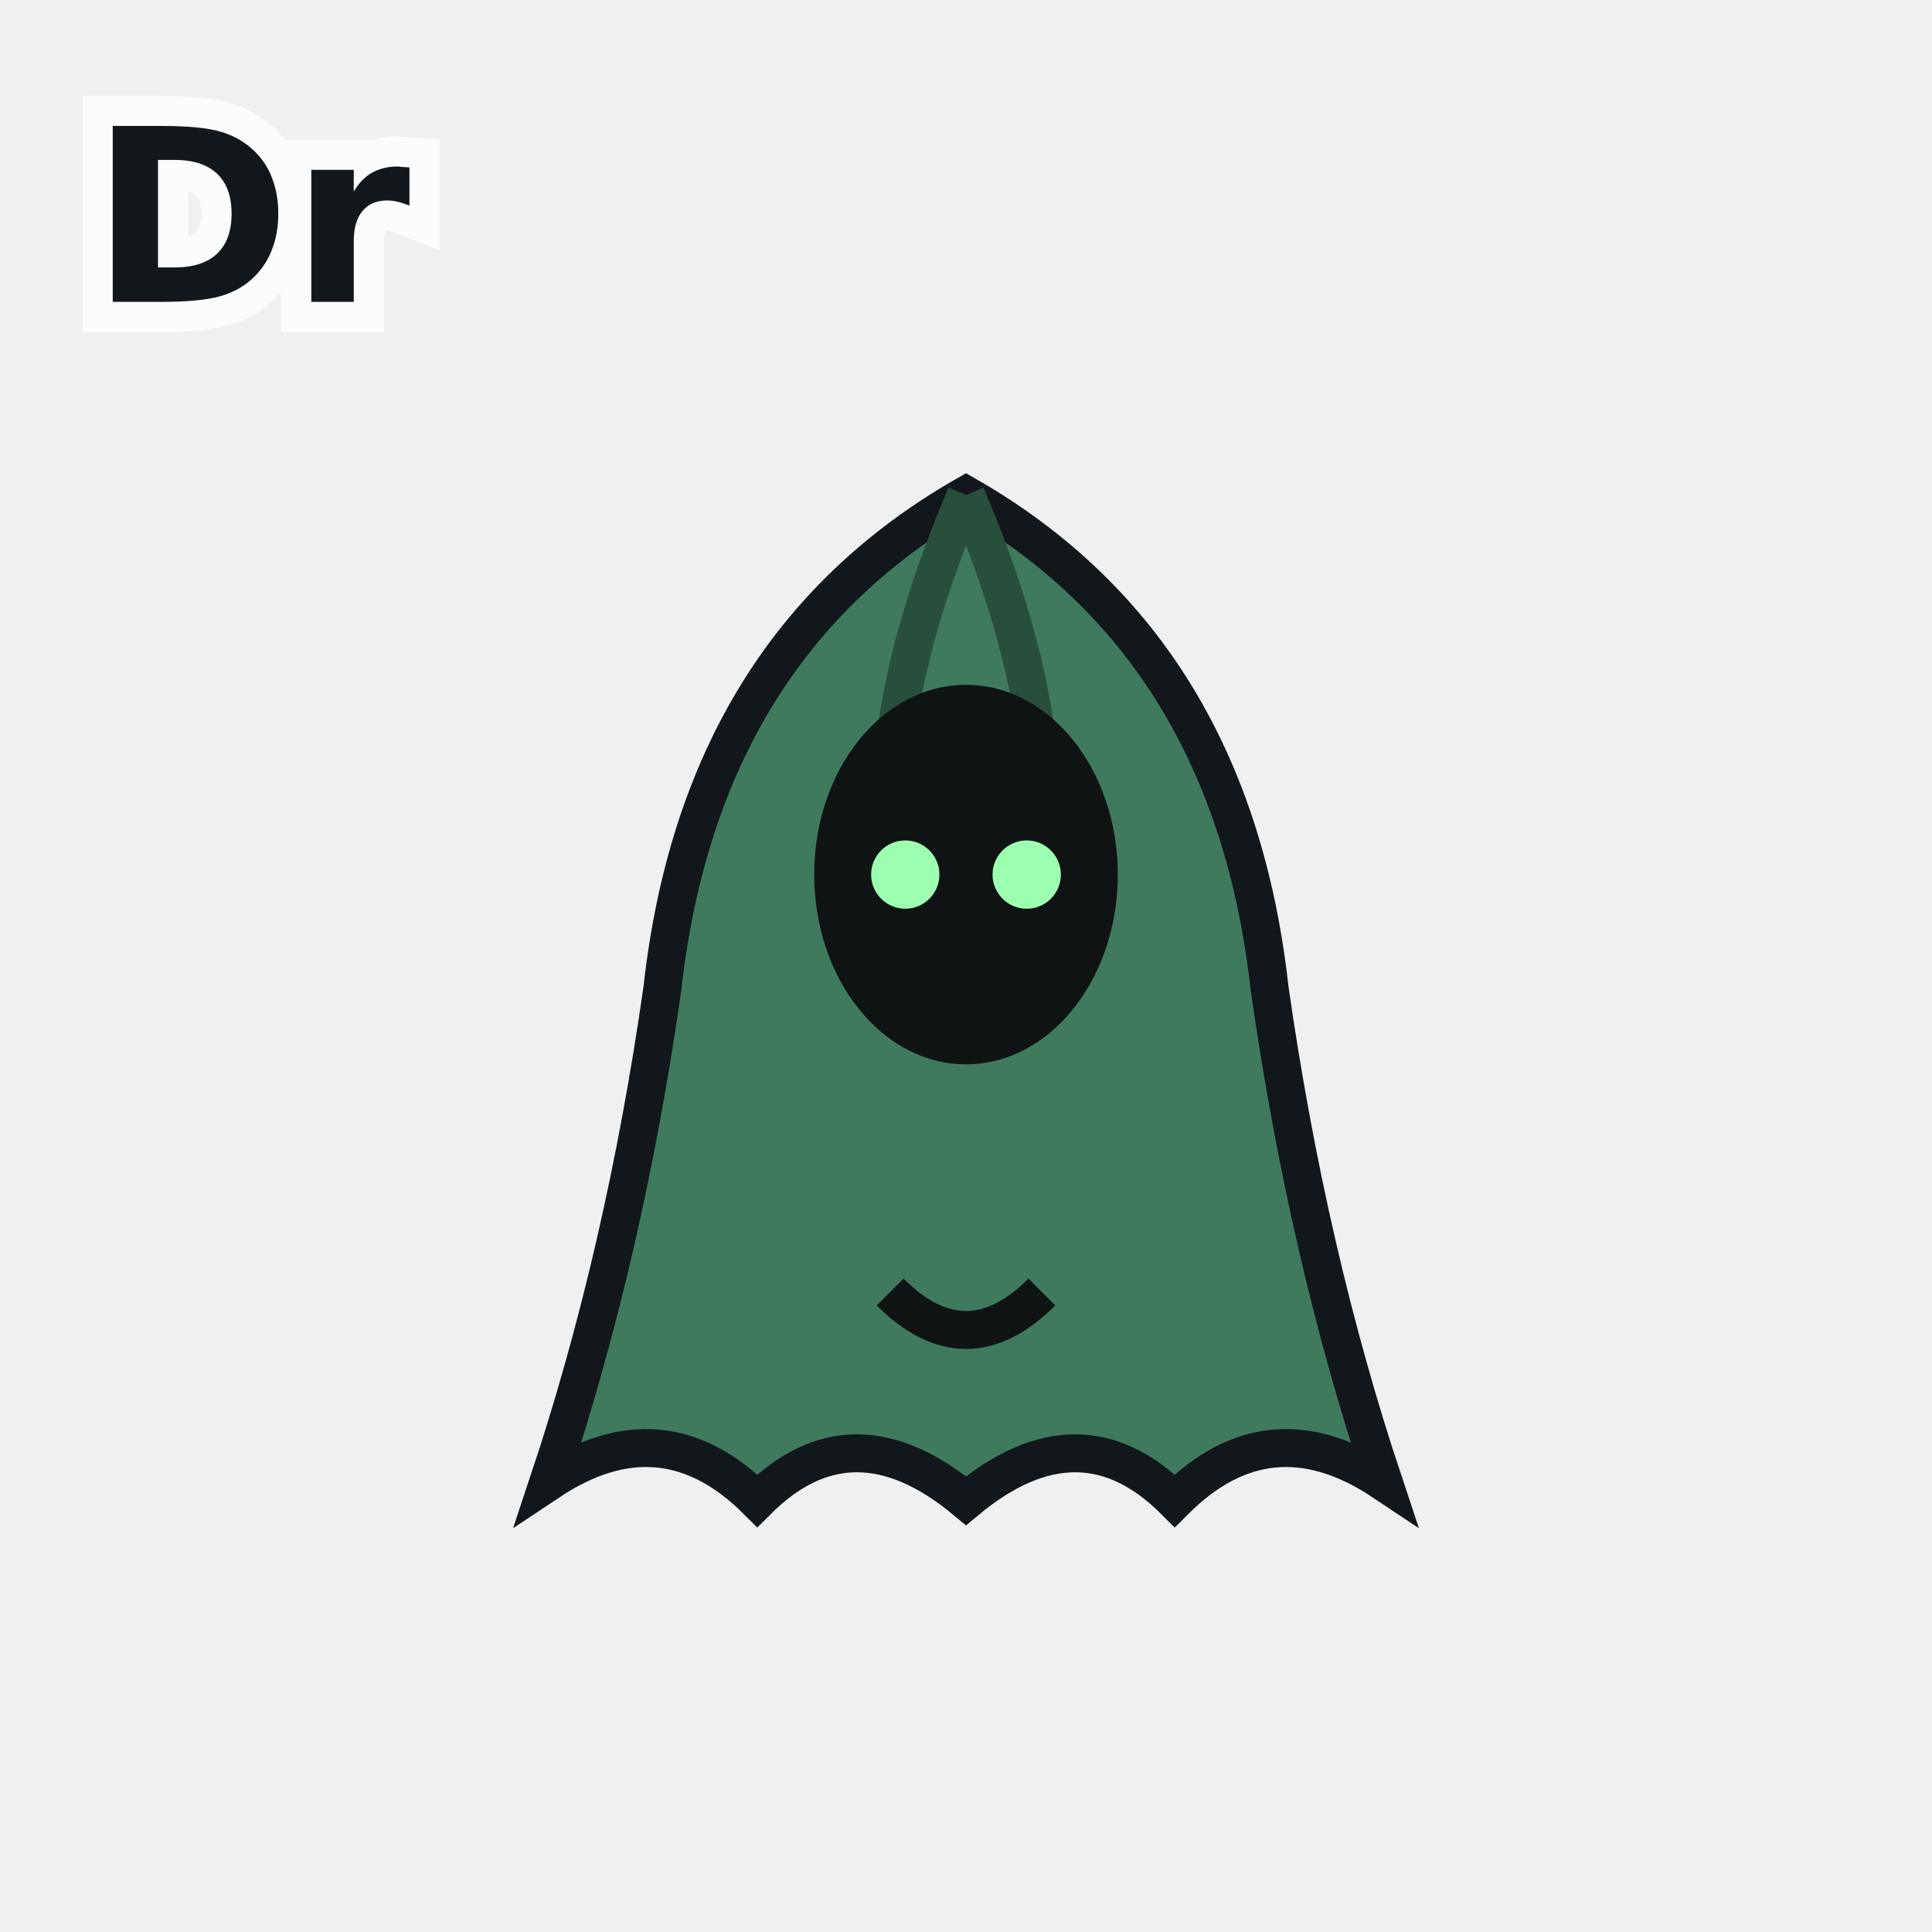
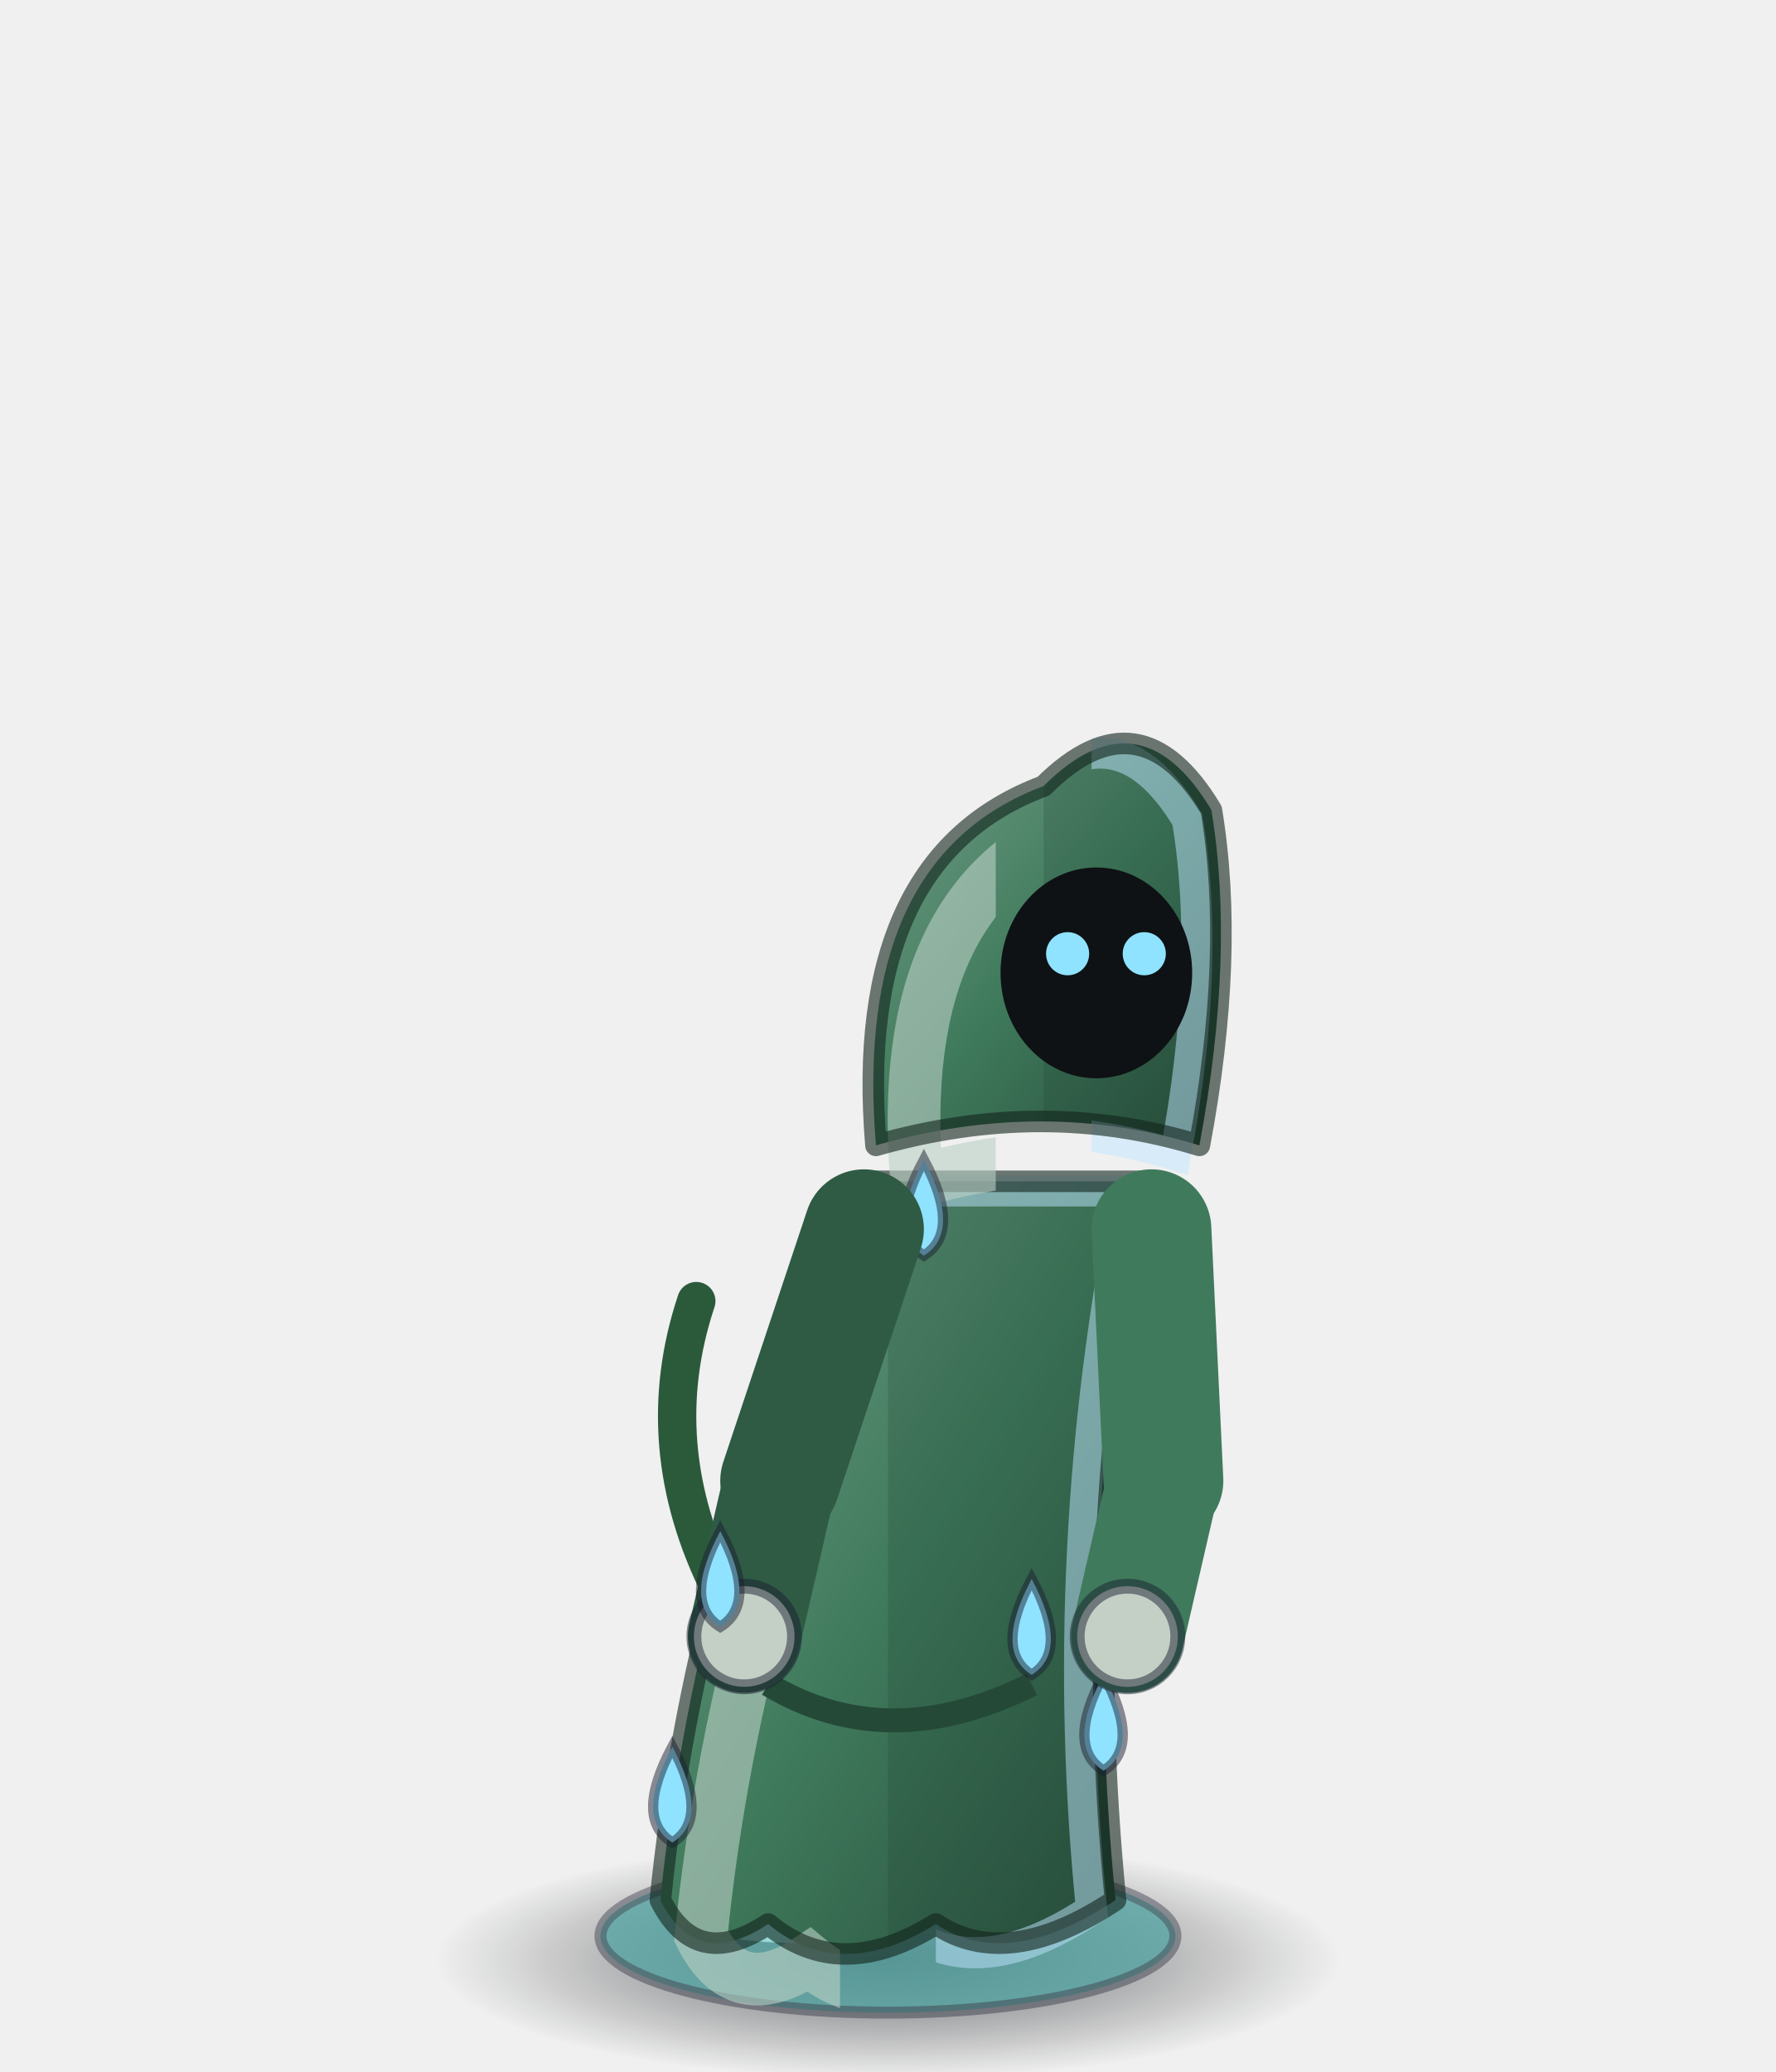
- <svg xmlns="http://www.w3.org/2000/svg" width="64" height="64" viewBox="0 0 64 64">
-   <g transform="translate(32,34) rotate(0) scale(0.873,0.873)">
-     <g transform="scale(.72)">
-       <g>
-         <path d="M0 -28 Q-14 -20 -16 -2 Q-18 12 -22 24 Q-16 20 -11 25 Q-6 20 0 25 Q6 20 11 25 Q16 20 22 24 Q18 12 16 -2 Q14 -20 0 -28Z" fill="#3f7a5c" stroke="#12171c" stroke-width="2" />
-         <path d="M0 -28 Q-6 -14 -3 -4 M0 -28 Q6 -14 3 -4" fill="none" stroke="#284f3b" stroke-width="2" />
-         <ellipse cx="0" cy="-8" rx="8" ry="10" fill="#101314" />
-         <circle cx="-3.2" cy="-8" r="1.8" fill="#9dffb0" />
-         <circle cx="3.2" cy="-8" r="1.8" fill="#9dffb0" />
-         <path d="M-4 14 Q0 18 4 14" stroke="#101314" stroke-width="2" fill="none" />
-       </g>
+ <svg xmlns="http://www.w3.org/2000/svg" width="96" height="112" viewBox="0 0 96 112">
+   <defs>
+     <radialGradient id="shadowg">
+       <stop offset="0" stop-color="#05080c" stop-opacity=".55" />
+       <stop offset=".6" stop-color="#05080c" stop-opacity=".25" />
+       <stop offset="1" stop-color="#05080c" stop-opacity="0" />
+     </radialGradient>
+   </defs>
+   <g transform="translate(48,104) scale(1.295)">
+     <ellipse cx="0" cy="1.5" rx="19" ry="5" fill="url(#shadowg)" />
+     <path d="M-8 -26Q-10 -20 -7 -14" stroke="#2a5a3a" stroke-width="1.6" stroke-linecap="round" fill="none" />
+     <path d="M6 -30Q4 -24 7 -18" stroke="#2a5a3a" stroke-width="1.6" stroke-linecap="round" fill="none" />
+     <path d="M-4 -20Q-6 -14 -3 -8" stroke="#2a5a3a" stroke-width="1.6" stroke-linecap="round" fill="none" />
+     <ellipse cx="0" cy="0.5" rx="12.0" ry="3.2" fill="#4fa3a0" opacity=".75" stroke="#1b2130" stroke-opacity=".5" stroke-width="0.50" />
+     <ellipse cx="-3.6" cy="-.2" rx="4.8" ry="1" fill="#bff" opacity=".6" />
+     <linearGradient id="k520" x1="0" y1="0" x2="1" y2="1">
+       <stop offset="0" stop-color="#749f89" />
+       <stop offset=".5" stop-color="#3f7a5c" />
+       <stop offset="1" stop-color="#274b39" />
+     </linearGradient>
+     <clipPath id="k517">
+       <rect x="0" y="-90" width="120" height="180" />
+     </clipPath>
+     <clipPath id="k518">
+       <rect x="-120" y="-90" width="118" height="180" />
+     </clipPath>
+     <clipPath id="k519">
+       <rect x="2" y="-90" width="120" height="180" />
+     </clipPath>
+     <path d="M-1.0 -31L11.0 -31Q8 -16 9.5 -1Q5 2 2 0Q-2 2.5 -5 0Q-8 2 -9.5 -1Q-8 -16 -1.0 -31Z" fill="url(#k520)" />
+     <path d="M-1.0 -31L11.0 -31Q8 -16 9.5 -1Q5 2 2 0Q-2 2.5 -5 0Q-8 2 -9.5 -1Q-8 -16 -1.0 -31Z" fill="#1f3d2e" opacity="0.21" clip-path="url(#k517)" />
+     <g clip-path="url(#k518)">
+       <path d="M-1.0 -31L11.0 -31Q8 -16 9.5 -1Q5 2 2 0Q-2 2.5 -5 0Q-8 2 -9.5 -1Q-8 -16 -1.0 -31Z" fill="none" stroke="#bbd0c5" stroke-width="2.2" opacity=".6" transform="translate(1.7 1.5)" />
    </g>
+     <g clip-path="url(#k519)">
+       <path d="M-1.0 -31L11.0 -31Q8 -16 9.5 -1Q5 2 2 0Q-2 2.5 -5 0Q-8 2 -9.5 -1Q-8 -16 -1.0 -31Z" fill="none" stroke="#bfe6ff" stroke-width="1.3" opacity=".5" transform="translate(-1 0.4)" />
+     </g>
+     <path d="M-1.0 -31L11.0 -31Q8 -16 9.5 -1Q5 2 2 0Q-2 2.5 -5 0Q-8 2 -9.5 -1Q-8 -16 -1.0 -31Z" fill="none" stroke="#12241b" stroke-opacity=".6" stroke-width="0.90" stroke-linejoin="round" />
+     <path d="M-5 -10Q0 -7 6 -10" stroke="#254937" stroke-width="1" fill="none" />
+     <path d="M-9 -7.4Q-7.4 -4.4 -9 -3.4Q-10.6 -4.4 -9 -7.4Z" fill="#8fe3ff" stroke="#1b2130" stroke-opacity=".5" stroke-width="0.43" />
+     <path d="M9 -10.4Q10.6 -7.4 9 -6.4Q7.4 -7.4 9 -10.4Z" fill="#8fe3ff" stroke="#1b2130" stroke-opacity=".5" stroke-width="0.43" />
+     <linearGradient id="k524" x1="0" y1="0" x2="1" y2="1">
+       <stop offset="0" stop-color="#749f89" />
+       <stop offset=".5" stop-color="#3f7a5c" />
+       <stop offset="1" stop-color="#274b39" />
+     </linearGradient>
+     <clipPath id="k521">
+       <rect x="6.5" y="-90" width="120" height="180" />
+     </clipPath>
+     <clipPath id="k522">
+       <rect x="-120" y="-90" width="124.5" height="180" />
+     </clipPath>
+     <clipPath id="k523">
+       <rect x="8.5" y="-90" width="120" height="180" />
+     </clipPath>
+     <path d="M-0.5 -32.5Q-1.5 -44.5 6.5 -47.5Q10.5 -51.5 13.5 -46.5Q14.5 -40.5 13.0 -32.5Q6.5 -34.5 -0.5 -32.5Z" fill="url(#k524)" />
+     <path d="M-0.5 -32.5Q-1.5 -44.5 6.5 -47.5Q10.5 -51.5 13.5 -46.5Q14.5 -40.5 13.0 -32.5Q6.5 -34.5 -0.5 -32.5Z" fill="#1f3d2e" opacity="0.21" clip-path="url(#k521)" />
+     <g clip-path="url(#k522)">
+       <path d="M-0.5 -32.5Q-1.5 -44.5 6.5 -47.5Q10.5 -51.5 13.5 -46.5Q14.5 -40.5 13.0 -32.5Q6.5 -34.5 -0.5 -32.5Z" fill="none" stroke="#bbd0c5" stroke-width="2.2" opacity=".6" transform="translate(1.7 1.5)" />
+     </g>
+     <g clip-path="url(#k523)">
+       <path d="M-0.5 -32.5Q-1.5 -44.5 6.5 -47.5Q10.5 -51.5 13.5 -46.5Q14.5 -40.5 13.0 -32.5Q6.5 -34.5 -0.5 -32.5Z" fill="none" stroke="#bfe6ff" stroke-width="1.3" opacity=".5" transform="translate(-1 0.4)" />
+     </g>
+     <path d="M-0.5 -32.5Q-1.5 -44.5 6.5 -47.5Q10.5 -51.5 13.5 -46.5Q14.5 -40.5 13.0 -32.5Q6.5 -34.5 -0.5 -32.5Z" fill="none" stroke="#12241b" stroke-opacity=".6" stroke-width="0.90" stroke-linejoin="round" />
+     <ellipse cx="8.7" cy="-39.7" rx="4" ry="4.4" fill="#0e1214" />
+     <circle cx="7.5" cy="-40.5" r="0.9" fill="#8fe3ff" />
+     <circle cx="10.7" cy="-40.5" r="0.9" fill="#8fe3ff" />
+     <path d="M1.5 -31.9Q3.1 -28.9 1.5 -27.9Q-0.1 -28.9 1.5 -31.9Z" fill="#8fe3ff" stroke="#1b2130" stroke-opacity=".5" stroke-width="0.43" />
+     <path d="M-1.0 -29.0L-4.5 -18.5" stroke="#1b2130" stroke-opacity=".5" stroke-width="4.22" stroke-linecap="round" fill="none" />
+     <path d="M-1.0 -29.0L-4.5 -18.5" stroke="#2f5b45" stroke-width="5" stroke-linecap="round" fill="none" />
+     <path d="M-4.5 -18.5L-6.0 -12.0" stroke="#1b2130" stroke-opacity=".5" stroke-width="4.03" stroke-linecap="round" fill="none" />
+     <path d="M-4.5 -18.5L-6.0 -12.0" stroke="#2f5b45" stroke-width="4.7" stroke-linecap="round" fill="none" />
+     <path d="M11.0 -29.0L11.5 -18.5" stroke="#1b2130" stroke-opacity=".5" stroke-width="4.22" stroke-linecap="round" fill="none" />
+     <path d="M11.0 -29.0L11.5 -18.5" stroke="#3f7a5c" stroke-width="5" stroke-linecap="round" fill="none" />
+     <path d="M11.5 -18.5L10.0 -12.0" stroke="#1b2130" stroke-opacity=".5" stroke-width="4.03" stroke-linecap="round" fill="none" />
+     <path d="M11.5 -18.5L10.0 -12.0" stroke="#3f7a5c" stroke-width="4.7" stroke-linecap="round" fill="none" />
+     <circle cx="-6.0" cy="-12.0" r="2.1" fill="#c4d0c6" stroke="#1b2130" stroke-opacity=".5" stroke-width="0.62" opacity="1" />
+     <circle cx="10.0" cy="-12.0" r="2.1" fill="#c4d0c6" stroke="#1b2130" stroke-opacity=".5" stroke-width="0.62" opacity="1" />
+     <path d="M-7 -16.4Q-5.4 -13.4 -7 -12.4Q-8.6 -13.4 -7 -16.4Z" fill="#8fe3ff" stroke="#1b2130" stroke-opacity=".5" stroke-width="0.43" />
+     <path d="M6 -14.4Q7.6 -11.4 6 -10.4Q4.4 -11.4 6 -14.4Z" fill="#8fe3ff" stroke="#1b2130" stroke-opacity=".5" stroke-width="0.43" />
  </g>
-   <text x="3" y="10" font-family="Verdana,DejaVu Sans,sans-serif" font-size="8" font-weight="700" fill="#12171c" stroke="#fff" stroke-width="2" stroke-opacity=".8" paint-order="stroke">Dr</text>
</svg>
